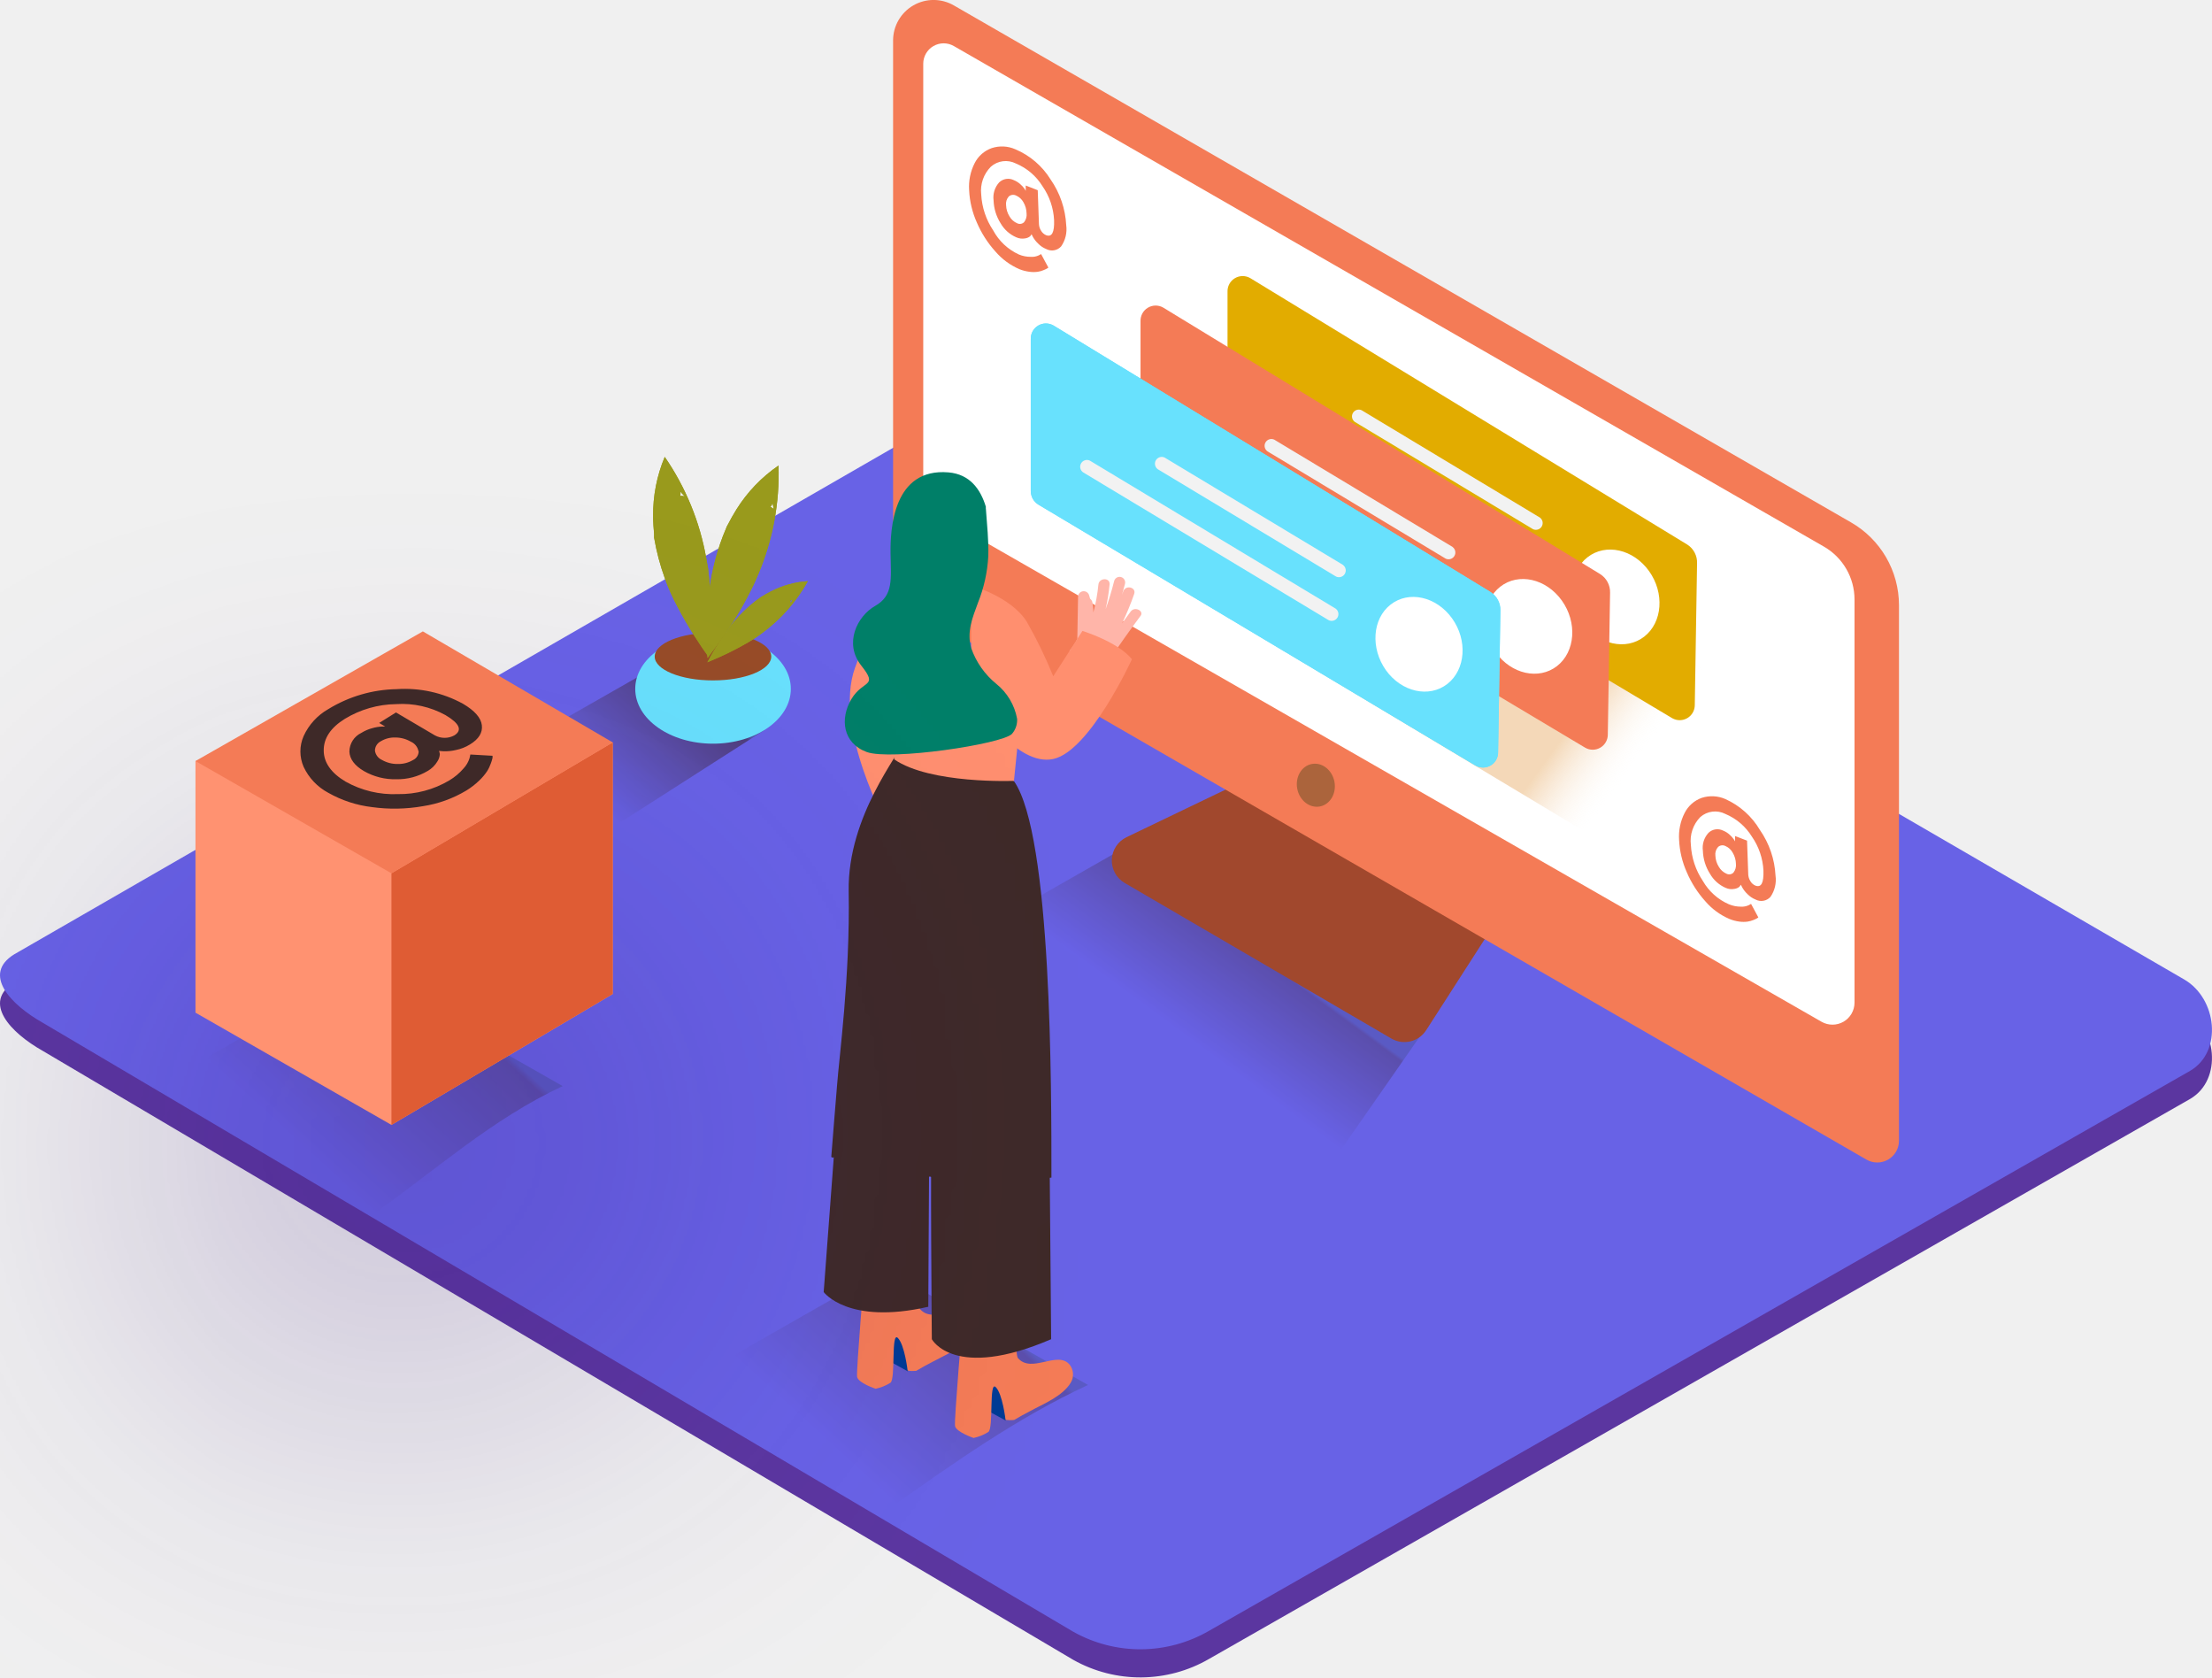
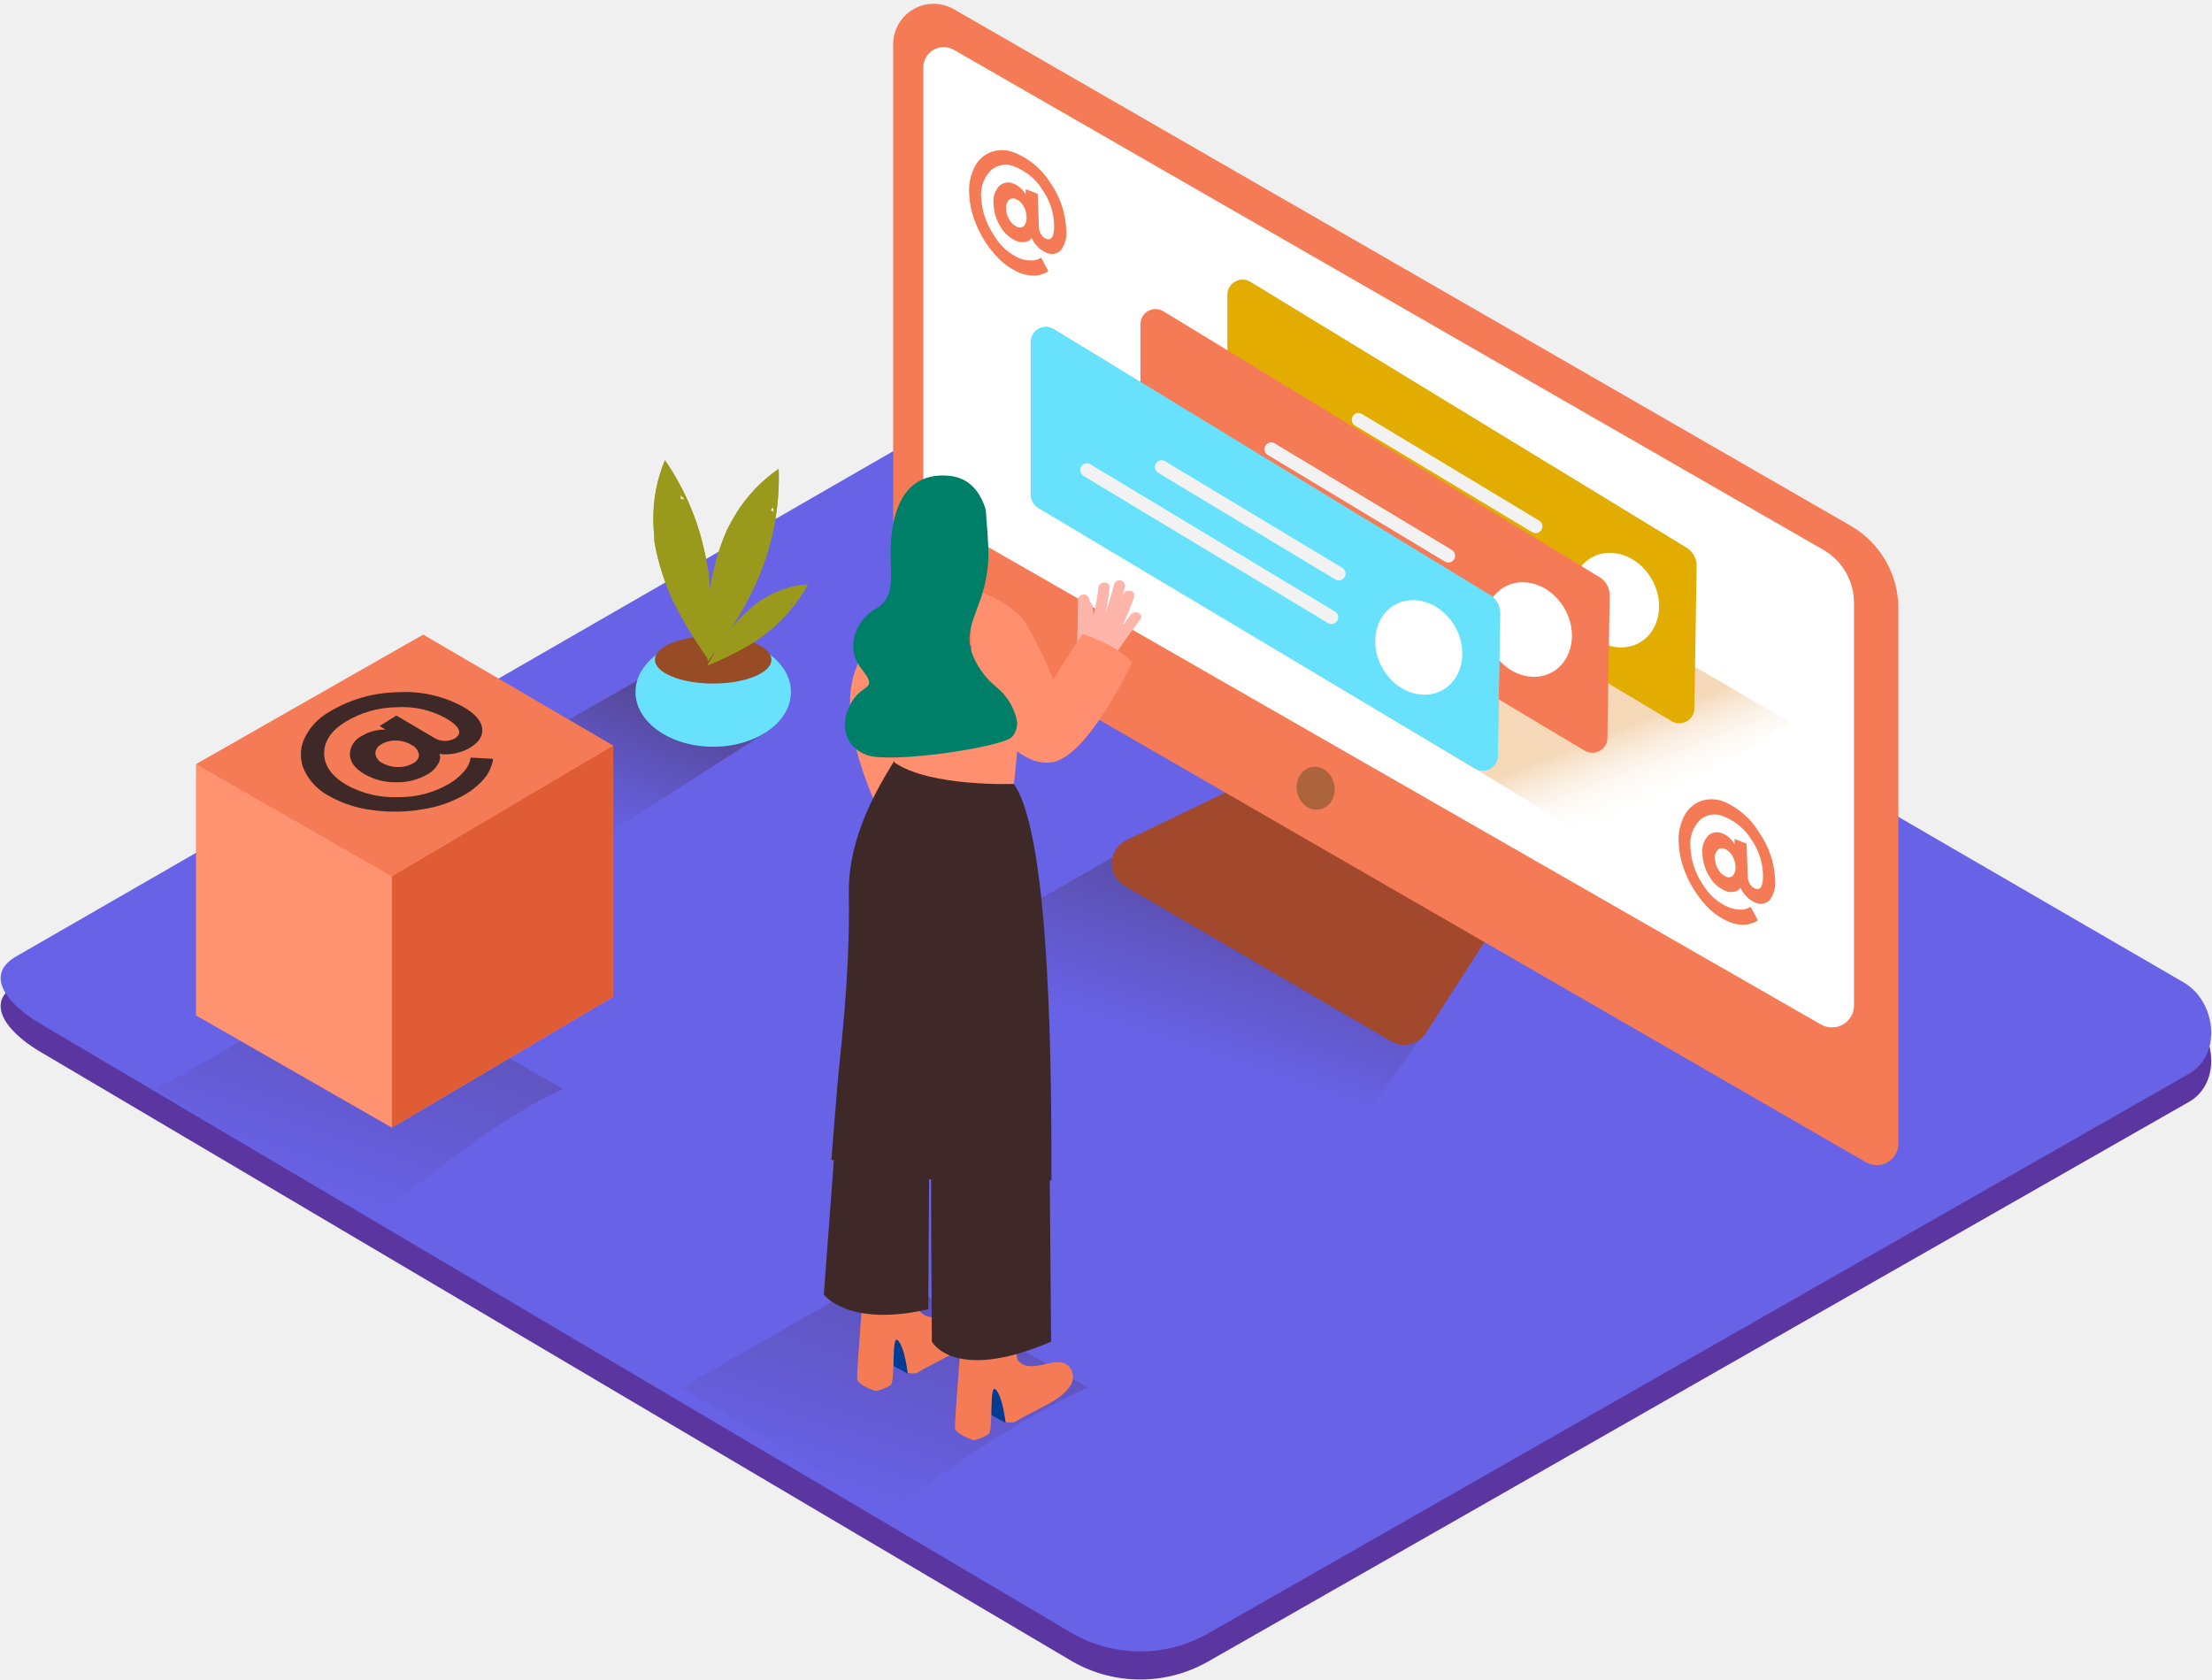
- <svg xmlns="http://www.w3.org/2000/svg" xmlns:xlink="http://www.w3.org/1999/xlink" viewBox="29.07 0.41 236.85 179.57">
+ <svg xmlns="http://www.w3.org/2000/svg" width="237" height="180" viewBox="0 0 237 180" fill="none">
+   <path d="M114.994 178.096L4.676 112.919C1.164 110.945 -1.847 107.71 1.576 105.588L112.286 41.8C113.946 40.771 116.467 40.095 118.159 41.079L233.945 108.269C237.457 110.308 238.087 115.987 234.588 118.044L129.532 177.993C125.045 180.595 119.517 180.634 114.994 178.096Z" fill="#5B36A0" />
+   <path d="M114.994 175.088L4.676 109.911C1.164 107.936 -1.847 104.702 1.576 102.579L112.286 38.791C113.946 37.762 116.467 37.087 118.159 38.071L233.945 105.261C237.457 107.3 238.087 112.978 234.588 115.036L129.532 174.985C125.045 177.587 119.517 177.626 114.994 175.088Z" fill="#6862E6" />
+   <g style="mix-blend-mode:multiply" opacity="0.25">
+     <path d="M124.09 89.094L102.322 101.512C102.322 101.512 135.855 121.969 142.712 124.85L155.249 106.843" fill="url(#paint0_linear)" />
+   </g>
+   <g style="mix-blend-mode:multiply" opacity="0.25">
+     <path d="M116.57 148.67L94.796 136.277L73.022 148.695C73.022 148.695 84.362 155.615 95.201 161.969C102.084 157.101 108.973 152.181 116.57 148.67Z" fill="url(#paint1_linear)" />
+   </g>
+   <g style="mix-blend-mode:multiply" opacity="0.46">
+     <path d="M69.658 72.142L55.847 80.02C55.847 80.02 57.018 87.242 63.875 90.123L81.957 78.547" fill="url(#paint2_linear)" />
+   </g>
+   <ellipse cx="76.418" cy="74.155" rx="8.33" ry="5.865" fill="#68E1FD" />
+   <ellipse cx="76.412" cy="70.695" rx="6.24" ry="2.553" fill="#974C26" />
+   <path fill-rule="evenodd" clip-rule="evenodd" d="M76.058 62.984C76.148 64.135 76.187 65.287 76.187 66.438C76.18 67.878 76.109 69.319 75.955 70.753C75.46 70.065 74.971 69.344 74.456 68.534C73.794 67.499 73.176 66.438 72.61 65.351C72.084 64.384 71.634 63.378 71.266 62.341C70.856 61.215 70.527 60.061 70.282 58.888C70.217 58.605 70.159 58.27 70.108 57.962V57.852V57.582C70.056 56.978 70.005 56.335 70.005 55.692C69.976 53.505 70.399 51.335 71.246 49.319C73.499 52.584 75.017 56.298 75.698 60.206C75.741 60.438 75.781 60.671 75.82 60.907C75.82 60.862 75.91 61.332 75.91 61.505L75.974 62.09C76.004 62.386 76.032 62.684 76.058 62.984ZM72.913 53.492C72.913 53.492 72.913 53.492 72.912 53.492H72.906C72.908 53.492 72.91 53.492 72.913 53.492ZM72.913 53.492C73.071 53.483 73.23 53.501 73.382 53.544C73.228 53.372 73.071 53.205 72.912 53.042C72.945 53.19 72.946 53.344 72.913 53.492Z" fill="#999A1C" />
+   <path fill-rule="evenodd" clip-rule="evenodd" d="M80.085 64.348C79.538 65.396 78.972 66.354 78.329 67.325C77.55 68.541 76.688 69.711 75.833 70.849C75.775 70.007 75.775 69.132 75.775 68.174C75.775 66.946 75.826 65.724 75.942 64.502C76.022 63.404 76.187 62.314 76.438 61.242C76.7 60.072 77.046 58.922 77.473 57.801C77.589 57.505 77.711 57.216 77.833 56.926L77.833 56.926L77.866 56.824L77.994 56.586C78.284 56.026 78.593 55.473 78.927 54.939C80.089 53.081 81.622 51.483 83.43 50.245C83.56 54.213 82.83 58.162 81.288 61.82C81.198 62.03 81.106 62.245 81.011 62.463L80.76 63.017L80.496 63.55C80.364 63.816 80.226 64.082 80.085 64.348ZM82.793 54.27C82.75 54.416 82.675 54.55 82.574 54.663C82.7 54.729 82.815 54.813 82.915 54.913C82.881 54.708 82.84 54.493 82.793 54.27Z" fill="#999A1C" />
+   <path fill-rule="evenodd" clip-rule="evenodd" d="M80.213 69.151C79.575 69.525 78.931 69.872 78.284 70.193C77.473 70.599 76.643 70.959 75.814 71.306C76.058 70.836 76.335 70.354 76.643 69.84C77.049 69.197 77.473 68.553 77.93 67.91C78.327 67.343 78.768 66.808 79.249 66.309C79.769 65.762 80.328 65.252 80.921 64.785L81.397 64.431L81.448 64.386L81.597 64.296C81.937 64.09 82.278 63.891 82.632 63.711C83.856 63.082 85.196 62.712 86.569 62.624C85.359 64.805 83.691 66.698 81.68 68.174L81.32 68.438L81.011 68.656L80.696 68.856L80.213 69.151ZM84.909 64.586C84.839 64.65 84.756 64.699 84.665 64.727V64.734C84.708 64.814 84.738 64.901 84.755 64.991C84.811 64.858 84.862 64.723 84.909 64.586Z" fill="#999A1C" />
+   <path fill-rule="evenodd" clip-rule="evenodd" d="M76.058 62.984C76.148 64.135 76.187 65.287 76.187 66.438C76.18 67.878 76.109 69.319 75.955 70.753C75.46 70.065 74.971 69.344 74.456 68.534C73.794 67.499 73.176 66.438 72.61 65.351C72.084 64.384 71.634 63.378 71.266 62.341C70.856 61.215 70.527 60.061 70.282 58.888C70.217 58.605 70.159 58.27 70.108 57.962V57.852V57.582C70.056 56.978 70.005 56.335 70.005 55.692C69.976 53.505 70.399 51.335 71.246 49.319C73.499 52.584 75.017 56.298 75.698 60.206C75.741 60.438 75.781 60.671 75.82 60.907C75.82 60.862 75.91 61.332 75.91 61.505L75.974 62.09C76.004 62.386 76.032 62.684 76.058 62.984ZM72.913 53.492C72.913 53.492 72.913 53.492 72.912 53.492H72.906C72.908 53.492 72.91 53.492 72.913 53.492ZM72.913 53.492C73.071 53.483 73.23 53.501 73.382 53.544C73.228 53.372 73.071 53.205 72.912 53.042C72.945 53.19 72.946 53.344 72.913 53.492Z" fill="#999A1C" />
+   <path fill-rule="evenodd" clip-rule="evenodd" d="M80.085 64.348C79.538 65.396 78.972 66.354 78.329 67.325C77.55 68.541 76.688 69.711 75.833 70.849C75.775 70.007 75.775 69.132 75.775 68.174C75.775 66.946 75.826 65.724 75.942 64.502C76.022 63.404 76.187 62.314 76.438 61.242C76.7 60.072 77.046 58.922 77.473 57.801C77.589 57.505 77.711 57.216 77.833 56.926L77.833 56.926L77.866 56.824L77.994 56.586C78.284 56.026 78.593 55.473 78.927 54.939C80.089 53.081 81.622 51.483 83.43 50.245C83.56 54.213 82.83 58.162 81.288 61.82C81.198 62.03 81.106 62.245 81.011 62.463L80.76 63.017L80.496 63.55C80.364 63.816 80.226 64.082 80.085 64.348ZM82.793 54.27C82.75 54.416 82.675 54.55 82.574 54.663C82.7 54.729 82.815 54.813 82.915 54.913C82.881 54.708 82.84 54.493 82.793 54.27Z" fill="#999A1C" />
+   <path fill-rule="evenodd" clip-rule="evenodd" d="M80.213 69.151C79.575 69.525 78.931 69.872 78.284 70.193C77.473 70.599 76.643 70.959 75.814 71.306C76.058 70.836 76.335 70.354 76.643 69.84C77.049 69.197 77.473 68.553 77.93 67.91C78.327 67.343 78.768 66.808 79.249 66.309C79.769 65.762 80.328 65.252 80.921 64.785L81.397 64.431L81.448 64.386L81.597 64.296C81.937 64.09 82.278 63.891 82.632 63.711C83.856 63.082 85.196 62.712 86.569 62.624C85.359 64.805 83.691 66.698 81.68 68.174L81.32 68.438L81.011 68.656L80.696 68.856L80.213 69.151ZM84.909 64.586C84.839 64.65 84.756 64.699 84.665 64.727V64.734C84.708 64.814 84.738 64.901 84.755 64.991C84.811 64.858 84.862 64.723 84.909 64.586Z" fill="#999A1C" />
+   <path d="M132.735 84.245L120.687 90.033C119.762 90.477 119.158 91.396 119.118 92.422C119.077 93.447 119.607 94.411 120.494 94.927L149.048 111.583C150.331 112.332 151.976 111.938 152.779 110.689L159.72 99.898" fill="#A1482D" />
+   <path d="M198.264 56.328L102.194 0.984C100.852 0.213 99.201 0.215 97.862 0.989C96.522 1.763 95.697 3.193 95.697 4.74V62.316C95.697 63.602 96.383 64.791 97.498 65.434L199.917 124.541C200.636 124.958 201.523 124.958 202.242 124.543C202.962 124.127 203.405 123.359 203.403 122.528V65.19C203.4 61.529 201.44 58.15 198.264 56.328Z" fill="#F47B56" />
+   <path d="M102.2 5.338L195.369 58.926C197.394 60.092 198.642 62.25 198.643 64.586V107.743C198.642 108.584 198.193 109.36 197.466 109.781C196.738 110.202 195.842 110.205 195.112 109.788L100.097 55.306C99.373 54.891 98.926 54.121 98.926 53.286V7.235C98.926 6.455 99.341 5.734 100.016 5.343C100.691 4.952 101.523 4.95 102.2 5.338Z" fill="white" />
+   <ellipse cx="140.964" cy="84.467" rx="2.026" ry="2.315" transform="rotate(-10.9 140.964 84.4673)" fill="#AB643C" />
+   <path opacity="0.32" d="M127.242 63.891L170.539 89.898L191.928 77.467L153.712 55.229" fill="url(#paint3_linear)" />
+   <path d="M180.748 58.714L133.938 30.18C133.428 29.885 132.797 29.89 132.292 30.194C131.787 30.497 131.486 31.051 131.507 31.64V47.897C131.503 48.496 131.813 49.052 132.324 49.364L179.127 77.293C179.627 77.577 180.241 77.574 180.739 77.284C181.236 76.993 181.541 76.46 181.539 75.885L181.783 60.727C181.82 59.92 181.426 59.154 180.748 58.714Z" fill="#E2AC00" />
+   <path d="M169.549 67.081C171.228 69.428 174.18 70.084 176.136 68.553C178.091 67.023 178.316 63.878 176.637 61.537C174.959 59.197 172.006 58.534 170.05 60.065C168.095 61.595 167.87 64.734 169.549 67.081Z" fill="white" />
+   <path d="M164.956 55.814L145.864 44.322C145.524 44.163 145.119 44.288 144.929 44.612C144.739 44.935 144.826 45.35 145.131 45.569L164.223 57.061C164.562 57.221 164.967 57.095 165.157 56.772C165.348 56.448 165.26 56.033 164.956 55.814Z" fill="#F2F2F2" />
+   <path d="M164.171 60.483L137.856 44.643C137.523 44.527 137.155 44.666 136.982 44.973C136.809 45.281 136.882 45.667 137.154 45.891L163.438 61.737C163.778 61.896 164.183 61.77 164.373 61.447C164.563 61.123 164.475 60.709 164.171 60.489V60.483Z" fill="#F2F2F2" />
+   <path d="M171.408 61.865L124.624 33.338C124.113 33.043 123.483 33.048 122.978 33.351C122.472 33.655 122.172 34.209 122.192 34.798V51.048C122.185 51.648 122.492 52.207 123.003 52.521L169.806 80.451C170.312 80.741 170.936 80.737 171.437 80.438C171.938 80.139 172.239 79.593 172.225 79.01L172.469 63.852C172.491 63.049 172.087 62.294 171.408 61.865Z" fill="#F47B56" />
+   <path d="M160.209 70.232C161.888 72.579 164.84 73.235 166.796 71.705C168.751 70.174 168.976 67.029 167.297 64.689C165.618 62.348 162.666 61.685 160.71 63.216C158.755 64.746 158.53 67.885 160.209 70.232Z" fill="white" />
+   <path d="M155.616 58.965L136.511 47.473C136.171 47.314 135.766 47.44 135.576 47.763C135.386 48.086 135.473 48.501 135.778 48.721L154.87 60.213C155.209 60.372 155.614 60.246 155.805 59.923C155.995 59.599 155.907 59.184 155.603 58.965H155.616Z" fill="#F2F2F2" />
+   <path d="M154.825 63.666L128.516 47.801C128.176 47.642 127.771 47.767 127.581 48.091C127.391 48.414 127.478 48.829 127.782 49.048L154.098 64.888C154.438 65.047 154.843 64.921 155.033 64.598C155.223 64.275 155.135 63.86 154.831 63.64L154.825 63.666Z" fill="#F2F2F2" />
+   <path d="M159.668 63.782L112.871 35.254C112.361 34.959 111.731 34.964 111.225 35.268C110.72 35.571 110.419 36.125 110.44 36.714V52.965C110.436 53.563 110.746 54.12 111.257 54.431L158.06 82.361C158.566 82.651 159.19 82.647 159.691 82.348C160.192 82.049 160.494 81.503 160.479 80.92L160.723 65.763C160.744 64.963 160.344 64.211 159.668 63.782Z" fill="#68E1FD" />
+   <path d="M159.668 63.782L112.871 35.254C112.361 34.959 111.731 34.964 111.225 35.268C110.72 35.571 110.419 36.125 110.44 36.714V52.965C110.436 53.563 110.746 54.12 111.257 54.431L158.06 82.361C158.566 82.651 159.19 82.647 159.691 82.348C160.192 82.049 160.494 81.503 160.479 80.92L160.723 65.763C160.744 64.963 160.344 64.211 159.668 63.782Z" fill="#68E1FD" />
+   <path d="M148.463 72.148C150.142 74.496 153.094 75.152 155.05 73.621C157.005 72.091 157.23 68.946 155.552 66.605C153.873 64.264 150.92 63.602 148.965 65.132C147.009 66.663 146.803 69.801 148.463 72.148Z" fill="white" />
+   <path d="M143.87 60.881L124.772 49.389C124.432 49.23 124.027 49.356 123.837 49.679C123.647 50.003 123.734 50.418 124.038 50.637L143.13 62.129C143.47 62.288 143.875 62.162 144.065 61.839C144.255 61.516 144.168 61.101 143.864 60.881H143.87Z" fill="#F2F2F2" />
+   <path d="M143.079 65.557L116.763 49.717C116.423 49.558 116.018 49.684 115.828 50.007C115.638 50.331 115.726 50.746 116.03 50.965L142.345 66.804C142.685 66.963 143.09 66.838 143.28 66.514C143.47 66.191 143.383 65.776 143.079 65.557Z" fill="#F2F2F2" />
+   <path d="M98.25 62.187C95.226 64.789 92.939 68.14 91.618 71.904C89.29 78.335 95.111 88.843 95.111 88.843L104.168 81.672" fill="#FF8F6F" />
+   <path d="M97.272 147.21L94.815 145.853L95.459 142.342C95.459 142.342 99.119 142.689 99.44 143.988" fill="#003B94" />
+   <path d="M98.173 147.158C98.726 146.818 99.305 146.515 99.878 146.213C101.299 145.435 103.351 144.631 104.226 143.171C104.593 142.567 104.547 141.798 104.11 141.242C102.824 139.686 100.006 142.245 98.566 140.522C98.282 140.181 98.147 134.773 98.147 134.773L92.667 136.252C92.667 136.252 91.741 147.12 91.844 147.789C91.947 148.457 93.831 149.075 93.831 149.075C94.392 148.956 94.928 148.738 95.414 148.432C95.986 148.014 95.465 142.914 96.198 143.628C96.932 144.342 97.253 147.133 97.253 147.133C97.558 147.179 97.867 147.187 98.173 147.158Z" fill="#F47B56" />
+   <path d="M107.738 152.464L105.281 151.126L105.924 147.615C105.924 147.615 109.585 147.962 109.906 149.261" fill="#003B94" />
+   <path d="M108.665 152.412C109.218 152.072 109.797 151.769 110.369 151.467C111.791 150.689 113.843 149.885 114.718 148.425C115.085 147.821 115.039 147.052 114.602 146.496C113.315 144.94 110.498 147.499 109.057 145.776C108.774 145.435 108.639 140.027 108.639 140.027L103.158 141.506C103.158 141.506 102.226 152.412 102.329 153.056C102.432 153.699 104.316 154.342 104.316 154.342C104.878 154.223 105.413 154.005 105.899 153.699C106.471 153.281 105.95 148.181 106.683 148.895C107.417 149.609 107.738 152.4 107.738 152.4C108.045 152.442 108.357 152.446 108.665 152.412Z" fill="#F47B56" />
+   <path d="M89.882 117.133L88.267 138.721C88.267 138.721 90.84 142.271 99.466 140.297L99.55 125.744" fill="#3E2928" />
+   <path d="M99.846 121.409C99.659 123.268 99.846 143.769 99.846 143.769C99.846 143.769 102.232 148.232 112.621 143.769L112.473 126.348" fill="#3E2928" />
+   <path d="M89.078 124.264C89.785 124.753 90.029 122.239 90.769 122.67C93.46 124.232 96.317 125.492 99.286 126.425H99.35C99.493 126.356 99.658 126.347 99.807 126.402C99.957 126.456 100.077 126.569 100.141 126.715C101.976 127.262 103.843 127.691 105.731 128.001C108.156 128.387 110.163 126.592 112.653 126.47C112.653 116.94 112.698 89.814 108.639 84.026L96.629 79.988C96.571 80.978 90.801 87.666 90.943 95.82C91.104 105.01 89.907 113.679 89.701 116.554C89.669 117.043 89.103 123.744 89.078 124.264Z" fill="#3E2928" />
+   <path d="M109.745 73.068L108.639 84.001C108.639 84.001 99.678 84.361 95.819 81.698V72.425" fill="#FF8F6F" />
+   <path d="M121.137 65.872L120.224 67.119C120.711 66.105 121.14 65.063 121.51 64C121.768 63.274 120.603 62.984 120.346 63.711L120.211 64.084C120.322 63.698 120.428 63.31 120.526 62.92C120.606 62.599 120.41 62.273 120.089 62.193C119.767 62.113 119.442 62.309 119.362 62.631C119.11 63.64 118.807 64.636 118.455 65.615C118.651 64.745 118.793 63.865 118.879 62.978C118.957 62.213 117.754 62.245 117.683 62.978C117.583 63.987 117.402 64.987 117.143 65.968C117.143 65.625 117.111 65.282 117.046 64.939C117.028 64.766 116.937 64.609 116.795 64.508C116.763 64.373 116.725 64.245 116.68 64.11C116.585 63.832 116.305 63.662 116.015 63.706C115.725 63.751 115.509 63.997 115.502 64.29L115.425 68.791C115.207 69.258 114.924 69.691 114.583 70.078C115.161 70.478 115.72 70.907 116.255 71.364C116.733 71.767 117.188 72.197 117.619 72.65C118.005 72.17 118.376 71.681 118.732 71.184C118.776 71.146 118.815 71.103 118.847 71.055C119.919 69.469 121.026 67.908 122.166 66.373C122.643 65.846 121.594 65.261 121.137 65.872Z" fill="#FFB5A9" />
+   <path d="M104.059 63.1C104.059 63.1 108.292 64.238 110.009 66.959C111.085 68.841 112.032 70.794 112.846 72.804L115.972 67.949C115.972 67.949 119.767 69.113 121.272 70.978C121.272 70.978 116.77 80.817 112.846 81.66C108.922 82.502 104.754 75.885 104.754 75.885C104.754 75.885 103.892 78.65 104.059 75.698" fill="#FF8F6F" />
+   <path d="M106.748 73.615C105.517 72.614 104.589 71.291 104.065 69.795C103.557 68.065 104.194 66.547 104.786 64.939C105.426 63.346 105.8 61.657 105.892 59.943C105.944 58.258 105.751 56.573 105.635 54.894C105.618 54.822 105.618 54.748 105.635 54.676C105.069 52.779 103.911 51.171 101.627 50.978C95.716 50.476 95.381 57.023 95.427 59.685C95.472 62.348 95.754 64.148 93.793 65.261C91.831 66.373 90.415 69.293 92.287 71.653C94.159 74.013 92.48 73.152 91.233 75.248C89.984 77.344 90.306 79.962 92.866 80.907C95.427 81.853 107.327 80.078 108.42 78.978C108.808 78.535 109.009 77.958 108.98 77.37C108.713 75.89 107.92 74.557 106.748 73.615Z" fill="#007F68" />
+   <path fill-rule="evenodd" clip-rule="evenodd" d="M114.235 24.508C114.144 22.755 113.565 21.062 112.563 19.621C111.671 18.18 110.354 17.052 108.793 16.392C107.994 16.036 107.09 15.99 106.259 16.264C105.466 16.544 104.811 17.12 104.432 17.872C103.975 18.767 103.771 19.769 103.84 20.772C103.896 21.964 104.175 23.136 104.664 24.225C105.151 25.366 105.825 26.418 106.658 27.338C107.36 28.156 108.24 28.802 109.231 29.229C109.579 29.368 109.945 29.461 110.318 29.505C110.602 29.543 110.889 29.543 111.173 29.505C111.395 29.474 111.611 29.414 111.817 29.325C111.947 29.274 112.074 29.213 112.196 29.145L112.325 29.055L111.546 27.608L111.289 27.749C111.028 27.87 110.74 27.923 110.453 27.904C110.011 27.908 109.574 27.823 109.166 27.653C107.996 27.116 107.032 26.213 106.42 25.081C105.651 23.934 105.207 22.601 105.133 21.222C105.009 20.126 105.39 19.033 106.169 18.251C106.906 17.599 107.967 17.464 108.845 17.91C110.026 18.401 111.023 19.252 111.694 20.341C112.441 21.412 112.871 22.671 112.936 23.974C112.983 25.291 112.696 25.826 112.074 25.582C111.852 25.486 111.667 25.322 111.546 25.113C111.404 24.896 111.324 24.645 111.315 24.386L111.186 20.772L109.9 20.27V20.843L109.784 20.637C109.652 20.448 109.496 20.278 109.321 20.129C109.115 19.942 108.878 19.794 108.62 19.691C108.099 19.436 107.474 19.533 107.057 19.936C106.582 20.459 106.363 21.165 106.458 21.865C106.485 22.73 106.743 23.571 107.204 24.302C107.587 24.976 108.179 25.506 108.89 25.814C109.188 25.949 109.52 25.989 109.842 25.929C110.034 25.901 110.216 25.824 110.369 25.704C110.43 25.638 110.482 25.565 110.524 25.486L110.678 25.788C110.826 26.048 111.013 26.284 111.231 26.489C111.474 26.741 111.768 26.938 112.093 27.068C112.626 27.351 113.283 27.237 113.688 26.791C114.152 26.126 114.347 25.311 114.235 24.508ZM109.99 23.241C110.032 23.581 109.937 23.924 109.726 24.193C109.528 24.389 109.227 24.436 108.98 24.309C108.635 24.16 108.348 23.902 108.163 23.576C107.937 23.216 107.811 22.804 107.796 22.38C107.751 22.042 107.855 21.702 108.079 21.447C108.296 21.252 108.611 21.21 108.87 21.344C109.201 21.488 109.474 21.736 109.649 22.052C109.862 22.413 109.98 22.822 109.99 23.241Z" fill="#F47B56" />
+   <path fill-rule="evenodd" clip-rule="evenodd" d="M190.184 94.142C190.095 92.389 189.515 90.695 188.512 89.255C187.652 87.798 186.362 86.643 184.82 85.949C184.017 85.595 183.113 85.549 182.279 85.82C181.486 86.105 180.832 86.683 180.452 87.435C179.995 88.327 179.79 89.328 179.86 90.329C179.915 91.521 180.195 92.693 180.683 93.782C181.171 94.925 181.845 95.979 182.677 96.901C183.381 97.717 184.261 98.361 185.251 98.785C185.597 98.926 185.96 99.021 186.331 99.068C186.617 99.106 186.907 99.106 187.193 99.068C187.414 99.034 187.63 98.973 187.836 98.888C187.967 98.837 188.094 98.777 188.216 98.708L188.345 98.618L187.566 97.171L187.309 97.312C187.047 97.431 186.76 97.484 186.473 97.467C186.031 97.467 185.594 97.379 185.186 97.21C184.017 96.699 183.043 95.826 182.407 94.721C181.638 93.575 181.193 92.241 181.121 90.862C180.984 89.764 181.356 88.663 182.131 87.872C182.871 87.224 183.93 87.092 184.807 87.537C185.985 88.029 186.979 88.876 187.65 89.962C188.396 91.035 188.826 92.296 188.891 93.602C188.93 94.92 188.666 95.454 188.023 95.21C187.801 95.114 187.616 94.949 187.495 94.74C187.355 94.523 187.275 94.272 187.264 94.013L187.135 90.399L185.849 89.904V90.476L185.727 90.271C185.594 90.081 185.439 89.908 185.263 89.756C185.058 89.569 184.82 89.421 184.562 89.319C184.044 89.064 183.421 89.162 183.006 89.563C182.528 90.085 182.308 90.792 182.407 91.493C182.434 92.36 182.694 93.204 183.16 93.936C183.542 94.612 184.133 95.145 184.845 95.454C185.141 95.589 185.472 95.627 185.791 95.563C185.984 95.537 186.166 95.459 186.318 95.338C186.377 95.271 186.429 95.198 186.473 95.12L186.627 95.422C186.777 95.681 186.963 95.917 187.18 96.123C187.425 96.373 187.718 96.57 188.042 96.701C188.575 96.983 189.23 96.869 189.638 96.425C190.101 95.76 190.296 94.945 190.184 94.142ZM185.945 92.875C185.986 93.216 185.888 93.558 185.675 93.827C185.476 94.021 185.175 94.065 184.929 93.936C184.584 93.784 184.297 93.525 184.112 93.197C183.887 92.84 183.76 92.429 183.745 92.007C183.7 91.669 183.806 91.328 184.035 91.075C184.253 90.881 184.568 90.843 184.826 90.978C185.155 91.121 185.427 91.37 185.598 91.685C185.814 92.046 185.934 92.455 185.945 92.875Z" fill="#F47B56" />
+   <g style="mix-blend-mode:multiply" opacity="0.25">
+     <path d="M60.324 116.676L38.55 104.29L16.782 116.702C16.782 116.702 28.895 124.264 39.733 130.618C46.616 125.756 52.734 120.194 60.324 116.676Z" fill="url(#paint4_linear)" />
+   </g>
+   <path fill-rule="evenodd" clip-rule="evenodd" d="M21 81.878V108.813L41.984 120.831L65.678 106.818V79.883" fill="#FF9271" />
+   <path d="M41.984 93.896V120.831L65.678 106.818V79.883L41.984 93.896Z" fill="#DF5C34" />
+   <path d="M21 81.878L45.347 68L65.678 79.883L41.984 93.896L21 81.878Z" fill="#F47B56" />
+   <path fill-rule="evenodd" clip-rule="evenodd" d="M49.645 75.747C47.474 74.558 45.01 74.016 42.541 74.182C39.952 74.228 37.421 74.968 35.214 76.324C34.056 76.983 33.135 77.991 32.581 79.204C32.119 80.254 32.119 81.45 32.581 82.5C33.14 83.691 34.071 84.668 35.233 85.283C36.673 86.097 38.26 86.616 39.902 86.809C41.709 87.06 43.544 87.027 45.34 86.713C46.989 86.462 48.573 85.892 50.004 85.033C50.5 84.73 50.962 84.373 51.381 83.969C51.699 83.667 51.982 83.332 52.226 82.968C52.395 82.698 52.533 82.41 52.636 82.109C52.708 81.921 52.766 81.728 52.809 81.531C52.813 81.459 52.813 81.386 52.809 81.314L50.433 81.179L50.343 81.583C50.214 81.99 49.995 82.362 49.703 82.673C49.265 83.181 48.748 83.614 48.172 83.956C46.506 84.944 44.599 85.45 42.663 85.418C40.719 85.5 38.789 85.04 37.09 84.09C35.534 83.173 34.733 82.032 34.733 80.749C34.72 79.441 35.47 78.314 36.981 77.37C38.643 76.356 40.545 75.809 42.49 75.785C44.325 75.665 46.157 76.072 47.768 76.959C49.284 77.857 49.6 78.582 48.716 79.133C48.068 79.482 47.289 79.482 46.641 79.133L42.471 76.677L40.671 77.799L41.312 78.184H40.959C40.614 78.203 40.273 78.261 39.941 78.357C39.525 78.465 39.127 78.636 38.762 78.864C37.986 79.232 37.489 80.011 37.481 80.871C37.52 81.666 38.032 82.359 39.031 82.949C40.088 83.556 41.291 83.86 42.509 83.827C43.687 83.85 44.847 83.544 45.859 82.942C46.294 82.696 46.656 82.34 46.91 81.91C47.062 81.678 47.151 81.411 47.166 81.134C47.152 81.017 47.122 80.903 47.076 80.794L47.563 80.832C48.009 80.846 48.455 80.8 48.889 80.698C49.417 80.591 49.923 80.391 50.382 80.108C51.349 79.524 51.759 78.832 51.663 78.036C51.567 77.241 50.888 76.478 49.645 75.747ZM44.072 79.813C44.488 79.993 44.788 80.368 44.873 80.813H44.899C44.905 81.223 44.669 81.598 44.297 81.769C43.804 82.06 43.241 82.206 42.669 82.192C42.075 82.206 41.488 82.057 40.972 81.762C40.562 81.582 40.275 81.2 40.216 80.755C40.226 80.328 40.473 79.942 40.857 79.755C41.324 79.475 41.863 79.337 42.407 79.358C42.993 79.358 43.568 79.515 44.072 79.813Z" fill="#3E2928" />
  <defs>
-     <linearGradient x1="61.181%" y1="36.858%" x2="40.788%" y2="55.524%" id="a">
-       <stop stop-color="#78B46A" offset="0%" />
-       <stop stop-color="#7F3500" offset="3%" />
-       <stop stop-color="#FFF" offset="100%" />
+     <linearGradient id="paint0_linear" x1="123.88" y1="93.03" x2="118.356" y2="109.429" gradientUnits="userSpaceOnUse">
+       <stop stop-color="#78B46A" />
+       <stop offset="0.03" stop-color="#7F3500" />
+       <stop offset="1" stop-color="white" />
    </linearGradient>
-     <linearGradient x1="82.186%" y1="28.582%" x2="29.852%" y2="62.428%" id="b">
-       <stop stop-color="#78B46A" offset="0%" />
-       <stop stop-color="#7F3500" offset="3%" />
-       <stop stop-color="#FFF" offset="100%" />
+     <linearGradient id="paint1_linear" x1="87.638" y1="126.59" x2="78.345" y2="155.86" gradientUnits="userSpaceOnUse">
+       <stop stop-color="#78B46A" />
+       <stop offset="0.03" stop-color="#7F3500" />
+       <stop offset="1" stop-color="white" />
    </linearGradient>
-     <linearGradient x1="80.66%" y1="21.945%" x2="21.557%" y2="66.572%" id="c">
-       <stop stop-color="#78B46A" offset="0%" />
-       <stop stop-color="#7F3500" offset="3%" />
-       <stop stop-color="#FFF" offset="100%" />
+     <linearGradient id="paint2_linear" x1="64.623" y1="65.182" x2="56.026" y2="85.058" gradientUnits="userSpaceOnUse">
+       <stop stop-color="#78B46A" />
+       <stop offset="0.03" stop-color="#7F3500" />
+       <stop offset="1" stop-color="white" />
    </linearGradient>
-     <linearGradient x1="81.016%" y1="60.558%" x2="67.462%" y2="55.262%" id="d">
-       <stop stop-color="#FFF" stop-opacity="0" offset="0%" />
-       <stop stop-color="#DC841E" offset="99%" />
+     <linearGradient id="paint3_linear" x1="185.611" y1="82.957" x2="182.253" y2="74.433" gradientUnits="userSpaceOnUse">
+       <stop stop-color="white" stop-opacity="0.01" />
+       <stop offset="0.99" stop-color="#DC841E" />
    </linearGradient>
-     <linearGradient x1="82.183%" y1="27.602%" x2="29.857%" y2="62.288%" id="e">
-       <stop stop-color="#78B46A" offset="0%" />
-       <stop stop-color="#7F3500" offset="3%" />
-       <stop stop-color="#FFF" offset="100%" />
+     <linearGradient id="paint4_linear" x1="31.912" y1="94.437" x2="22.135" y2="123.753" gradientUnits="userSpaceOnUse">
+       <stop stop-color="#78B46A" />
+       <stop offset="0.03" stop-color="#7F3500" />
+       <stop offset="1" stop-color="white" />
    </linearGradient>
-     <filter x="-195.8%" y="-152.6%" width="491.7%" height="527.4%" filterUnits="objectBoundingBox" id="f">
-       <feOffset dy="25" in="SourceAlpha" result="shadowOffsetOuter1" />
-       <feGaussianBlur stdDeviation="25" in="shadowOffsetOuter1" result="shadowBlurOuter1" />
-       <feColorMatrix values="0 0 0 0 0.209 0 0 0 0 0.069 0 0 0 0 0.478 0 0 0 0.497 0" in="shadowBlurOuter1" />
-     </filter>
-     <path id="g" d="M0 13.878v26.935L20.984 52.83l23.694-14.013V11.883" />
  </defs>
-   <g fill="none" fill-rule="evenodd">
-     <g transform="translate(29)" fill-rule="nonzero">
-       <path d="M114.994 178.096L4.676 112.92c-3.512-1.974-6.523-5.209-3.1-7.331L112.286 41.8c1.66-1.03 4.181-1.705 5.873-.72l115.786 67.19c3.512 2.038 4.142 7.717.643 9.774l-105.056 59.95a14.67 14.67 0 01-14.538.102z" fill="#5B36A0" />
-       <path d="M114.994 175.088L4.676 109.91c-3.512-1.975-6.523-5.21-3.1-7.332l110.71-63.788c1.66-1.029 4.181-1.704 5.873-.72l115.786 67.19c3.512 2.039 4.142 7.717.643 9.775l-105.056 59.949a14.67 14.67 0 01-14.538.103z" fill="#6862E6" />
-       <path d="M124.09 89.094l-21.768 12.418s33.533 20.457 40.39 23.338l12.537-18.007" fill="url(#a)" opacity=".25" style="mix-blend-mode:multiply" />
-       <path d="M116.57 148.67l-21.774-12.393-21.774 12.418s11.34 6.92 22.18 13.274c6.882-4.868 13.771-9.788 21.368-13.3z" fill="url(#b)" opacity=".25" style="mix-blend-mode:multiply" />
-       <path d="M69.658 72.142L55.847 80.02s1.17 7.222 8.028 10.103l18.082-11.576" fill="url(#c)" opacity=".46" style="mix-blend-mode:multiply" />
-       <ellipse fill="#68E1FD" cx="76.418" cy="74.155" rx="8.33" ry="5.865" />
-       <ellipse fill="#974C26" cx="76.412" cy="70.695" rx="6.24" ry="2.553" />
-       <path d="M76.187 66.438c0-1.151-.039-2.303-.129-3.454-.026-.3-.054-.598-.084-.894l-.064-.585c0-.173-.09-.643-.09-.598-.039-.236-.08-.47-.122-.7a27.482 27.482 0 00-4.451-10.888 15.913 15.913 0 00-1.242 6.373c0 .643.051 1.286.103 1.89v.38a25.153 25.153 0 001.158 4.38 21.007 21.007 0 001.344 3.009 41.327 41.327 0 001.846 3.183c.515.81 1.004 1.53 1.5 2.219.154-1.434.224-2.875.23-4.315zm-3.274-12.946a1.035 1.035 0 000-.45c.158.163.315.33.47.502a1.428 1.428 0 00-.477-.052h.007z" fill="#999A1C" />
-       <path d="M78.329 67.325c.643-.97 1.21-1.93 1.756-2.977.141-.266.279-.532.412-.798l.263-.534.251-.553.277-.643a27.48 27.48 0 002.142-11.575 15.918 15.918 0 00-4.503 4.694 23.024 23.024 0 00-.933 1.647l-.128.237-.033.103c-.122.29-.244.58-.36.875a25.153 25.153 0 00-1.035 3.44 21.005 21.005 0 00-.496 3.261 38.863 38.863 0 00-.167 3.672c0 .958 0 1.833.058 2.675.855-1.138 1.717-2.308 2.496-3.524zm4.245-12.662c.101-.113.176-.247.219-.393.047.223.088.438.122.644-.1-.1-.215-.185-.34-.251z" fill="#999A1C" />
-       <path d="M78.284 70.193c.647-.321 1.29-.668 1.93-1.041l.482-.296.315-.2.309-.218.36-.264a17.288 17.288 0 004.889-5.55 10.017 10.017 0 00-3.937 1.087c-.354.18-.695.38-1.036.585l-.147.09-.052.045-.476.354c-.593.467-1.152.977-1.672 1.524-.481.498-.922 1.034-1.32 1.601a41.869 41.869 0 00-1.286 1.93c-.308.514-.585.996-.83 1.466.83-.347 1.66-.708 2.47-1.113zm6.38-5.466a.643.643 0 00.245-.141 6.569 6.569 0 01-.154.405.9.9 0 00-.09-.257v-.007zM76.187 66.438c0-1.151-.039-2.303-.129-3.454-.026-.3-.054-.598-.084-.894l-.064-.585c0-.173-.09-.643-.09-.598-.039-.236-.08-.47-.122-.7a27.482 27.482 0 00-4.451-10.888 15.913 15.913 0 00-1.242 6.373c0 .643.051 1.286.103 1.89v.38a25.153 25.153 0 001.158 4.38 21.007 21.007 0 001.344 3.009 41.327 41.327 0 001.846 3.183c.515.81 1.004 1.53 1.5 2.219.154-1.434.224-2.875.23-4.315zm-3.274-12.946a1.035 1.035 0 000-.45c.158.163.315.33.47.502a1.428 1.428 0 00-.477-.052h.007z" fill="#999A1C" />
-       <path d="M78.329 67.325c.643-.97 1.21-1.93 1.756-2.977.141-.266.279-.532.412-.798l.263-.534.251-.553.277-.643a27.48 27.48 0 002.142-11.575 15.918 15.918 0 00-4.503 4.694 23.024 23.024 0 00-.933 1.647l-.128.237-.033.103c-.122.29-.244.58-.36.875a25.153 25.153 0 00-1.035 3.44 21.005 21.005 0 00-.496 3.261 38.863 38.863 0 00-.167 3.672c0 .958 0 1.833.058 2.675.855-1.138 1.717-2.308 2.496-3.524zm4.245-12.662c.101-.113.176-.247.219-.393.047.223.088.438.122.644-.1-.1-.215-.185-.34-.251z" fill="#999A1C" />
-       <path d="M78.284 70.193c.647-.321 1.29-.668 1.93-1.041l.482-.296.315-.2.309-.218.36-.264a17.288 17.288 0 004.889-5.55 10.017 10.017 0 00-3.937 1.087c-.354.18-.695.38-1.036.585l-.147.09-.052.045-.476.354c-.593.467-1.152.977-1.672 1.524-.481.498-.922 1.034-1.32 1.601a41.869 41.869 0 00-1.286 1.93c-.308.514-.585.996-.83 1.466.83-.347 1.66-.708 2.47-1.113zm6.38-5.466a.643.643 0 00.245-.141 6.569 6.569 0 01-.154.405.9.9 0 00-.09-.257v-.007z" fill="#999A1C" />
-       <path d="M132.735 84.245l-12.048 5.788a2.772 2.772 0 00-.193 4.894l28.554 16.656a2.773 2.773 0 003.731-.894l6.94-10.791" fill="#A1482D" />
-       <path d="M198.264 56.328L102.194.984a4.336 4.336 0 00-6.497 3.756v57.575c0 1.287.686 2.476 1.8 3.12l102.42 59.106a2.323 2.323 0 003.486-2.013V65.19a10.225 10.225 0 00-5.14-8.862z" fill="#F47B56" />
-       <path d="M102.2 5.338l93.169 53.588a6.533 6.533 0 013.274 5.66v43.157a2.36 2.36 0 01-3.531 2.045l-95.016-54.482a2.328 2.328 0 01-1.17-2.02V7.235a2.186 2.186 0 013.274-1.897z" fill="#FFF" />
-       <ellipse fill="#AB643C" transform="rotate(-10.9 140.964 84.467)" cx="140.964" cy="84.467" rx="2.026" ry="2.315" />
-       <path fill="url(#d)" opacity=".32" d="M127.242 63.891l43.297 26.007 21.389-12.431-38.216-22.238" />
-       <path d="M180.748 58.714l-46.81-28.534a1.621 1.621 0 00-2.431 1.46v16.257a1.704 1.704 0 00.817 1.467l46.803 27.93a1.615 1.615 0 002.412-1.41l.244-15.157a2.276 2.276 0 00-1.035-2.013z" fill="#E2AC00" />
-       <path d="M169.549 67.08c1.679 2.348 4.631 3.004 6.587 1.473 1.955-1.53 2.18-4.675.501-7.016-1.679-2.34-4.631-3.003-6.587-1.472-1.955 1.53-2.18 4.669-.501 7.016z" fill="#FFF" />
-       <path d="M164.956 55.814l-19.092-11.492a.727.727 0 00-.733 1.247l19.092 11.492a.727.727 0 00.733-1.247zM164.171 60.483l-26.315-15.84a.727.727 0 00-.702 1.248l26.284 15.846a.727.727 0 00.733-1.248v-.006z" fill="#F2F2F2" />
-       <path d="M171.408 61.865l-46.784-28.527a1.621 1.621 0 00-2.432 1.46v16.25c-.007.6.3 1.159.81 1.473l46.804 27.93a1.615 1.615 0 002.419-1.44l.244-15.159a2.276 2.276 0 00-1.061-1.987z" fill="#F47B56" />
-       <path d="M160.209 70.232c1.679 2.347 4.631 3.003 6.587 1.473 1.955-1.53 2.18-4.676.501-7.017-1.679-2.34-4.631-3.003-6.587-1.472-1.955 1.53-2.18 4.669-.501 7.016z" fill="#FFF" />
-       <path d="M155.616 58.965L136.51 47.473a.727.727 0 00-.733 1.248l19.092 11.492a.727.727 0 00.733-1.248h.013zM154.825 63.666l-26.31-15.865a.727.727 0 00-.733 1.248l26.316 15.839a.727.727 0 00.733-1.248l-.006.026z" fill="#F2F2F2" />
-       <path d="M159.668 63.782l-46.796-28.528a1.621 1.621 0 00-2.432 1.46v16.251a1.704 1.704 0 00.817 1.466l46.803 27.93a1.615 1.615 0 002.419-1.44l.244-15.159c.021-.8-.38-1.551-1.055-1.98z" fill="#68E1FD" />
-       <path d="M159.668 63.782l-46.796-28.528a1.621 1.621 0 00-2.432 1.46v16.251a1.704 1.704 0 00.817 1.466l46.803 27.93a1.615 1.615 0 002.419-1.44l.244-15.159c.021-.8-.38-1.551-1.055-1.98z" fill="#68E1FD" />
-       <path d="M148.463 72.148c1.679 2.348 4.631 3.004 6.587 1.473 1.955-1.53 2.18-4.675.501-7.016-1.678-2.34-4.631-3.003-6.586-1.473-1.956 1.53-2.162 4.67-.502 7.016z" fill="#FFF" />
-       <path d="M143.87 60.881L124.772 49.39a.727.727 0 00-.734 1.248l19.092 11.492a.727.727 0 00.734-1.248h.006zM143.079 65.557l-26.316-15.84a.727.727 0 00-.733 1.248l26.315 15.84a.727.727 0 00.734-1.248z" fill="#F2F2F2" />
-       <path d="M98.25 62.187a22.765 22.765 0 00-6.632 9.717c-2.328 6.43 3.493 16.939 3.493 16.939l9.057-7.17" fill="#FF8F6F" />
-       <path d="M97.273 147.21l-2.458-1.357.644-3.511s3.66.347 3.981 1.646" fill="#003B94" />
-       <path d="M98.173 147.158c.553-.34 1.132-.643 1.705-.945 1.421-.778 3.473-1.582 4.348-3.042a1.697 1.697 0 00-.116-1.929c-1.286-1.556-4.104 1.003-5.544-.72-.283-.341-.419-5.75-.419-5.75l-5.48 1.48s-.926 10.868-.823 11.537c.102.668 1.987 1.286 1.987 1.286a4.857 4.857 0 001.583-.643c.572-.418.051-5.518.784-4.804.734.714 1.055 3.505 1.055 3.505.305.046.614.054.92.025z" fill="#F47B56" />
-       <path d="M107.738 152.464l-2.457-1.338.643-3.511s3.66.347 3.982 1.646" fill="#003B94" />
-       <path d="M108.665 152.412c.553-.34 1.132-.643 1.704-.945 1.422-.778 3.474-1.582 4.349-3.042a1.697 1.697 0 00-.116-1.929c-1.287-1.556-4.104 1.003-5.545-.72-.283-.341-.418-5.75-.418-5.75l-5.48 1.48s-.933 10.906-.83 11.55c.102.643 1.987 1.286 1.987 1.286a4.857 4.857 0 001.583-.643c.572-.418.051-5.518.784-4.804.734.714 1.055 3.505 1.055 3.505.307.042.619.046.927.012z" fill="#F47B56" />
-       <path d="M89.882 117.133l-1.615 21.588s2.573 3.55 11.2 1.576l.083-14.553M99.846 121.41c-.187 1.858 0 22.36 0 22.36s2.386 4.462 12.775 0l-.148-17.422" fill="#3E2928" />
-       <path d="M89.078 124.264c.707.49.952-2.025 1.691-1.594a42.094 42.094 0 008.517 3.755h.064a.586.586 0 01.792.29c1.834.547 3.7.976 5.59 1.286 2.424.386 4.431-1.409 6.92-1.53 0-9.531.046-36.657-4.013-42.445l-12.01-4.038c-.058.99-5.828 7.678-5.686 15.833.16 9.19-1.036 17.858-1.242 20.733-.032.489-.598 7.19-.623 7.71z" fill="#3E2928" />
-       <path d="M109.745 73.068l-1.106 10.933s-8.96.36-12.82-2.303v-9.273" fill="#FF8F6F" />
-       <path d="M121.137 65.872l-.913 1.247A30.002 30.002 0 00121.51 64c.258-.726-.907-1.016-1.164-.289l-.135.373c.112-.386.217-.774.315-1.164a.6.6 0 10-1.164-.29 31.17 31.17 0 01-.907 2.985 21.3 21.3 0 00.425-2.637c.077-.765-1.126-.733-1.197 0-.1 1.01-.28 2.01-.54 2.99a5.57 5.57 0 00-.097-1.029.604.604 0 00-.25-.43 4.653 4.653 0 00-.116-.4.605.605 0 00-1.178.18l-.077 4.502c-.218.467-.501.9-.842 1.287.578.4 1.137.83 1.672 1.286.478.403.933.833 1.364 1.286.386-.48.757-.969 1.113-1.466a.643.643 0 00.115-.129 128.076 128.076 0 013.32-4.682c.476-.527-.573-1.112-1.03-.501z" fill="#FFB5A9" />
-       <path d="M104.059 63.1s4.233 1.138 5.95 3.859a48.38 48.38 0 012.837 5.845l3.126-4.855s3.795 1.164 5.3 3.029c0 0-4.502 9.84-8.426 10.682-3.924.842-8.092-5.775-8.092-5.775s-.862 2.765-.695-.187" fill="#FF8F6F" />
-       <path d="M106.748 73.615a8.572 8.572 0 01-2.683-3.82c-.508-1.73.129-3.248.72-4.856a15.643 15.643 0 001.107-4.997c.052-1.684-.141-3.37-.257-5.048a.489.489 0 010-.218c-.566-1.898-1.724-3.505-4.008-3.698-5.911-.502-6.246 6.045-6.2 8.707.044 2.663.328 4.463-1.634 5.576-1.962 1.112-3.378 4.032-1.506 6.392 1.872 2.36.193 1.499-1.055 3.595-1.247 2.097-.926 4.714 1.634 5.66 2.56.945 14.46-.83 15.554-1.93a2.27 2.27 0 00.56-1.608 6.238 6.238 0 00-2.232-3.755z" fill="#007F68" />
-       <path d="M112.563 19.62a9.42 9.42 0 011.672 4.888 3.215 3.215 0 01-.547 2.283 1.319 1.319 0 01-1.595.277 2.464 2.464 0 01-.862-.58 3.003 3.003 0 01-.553-.7l-.154-.302c-.042.079-.094.152-.155.218-.153.12-.335.197-.527.225-.322.06-.654.02-.952-.115a3.57 3.57 0 01-1.686-1.512 4.854 4.854 0 01-.746-2.437c-.095-.7.124-1.406.598-1.93a1.377 1.377 0 011.564-.244c.258.103.495.251.7.438.176.149.332.32.464.508l.116.206v-.573l1.286.502.129 3.614c.009.259.089.51.231.727.121.209.306.373.528.47.622.244.909-.292.862-1.609a6.957 6.957 0 00-1.242-3.633 6.091 6.091 0 00-2.85-2.43 2.4 2.4 0 00-2.675.34 3.633 3.633 0 00-1.036 2.971 7.664 7.664 0 001.287 3.859 5.93 5.93 0 002.746 2.572c.408.17.845.255 1.287.25.287.02.575-.033.836-.154l.257-.141.779 1.447-.129.09c-.122.068-.249.129-.38.18-.205.089-.421.15-.643.18a3.217 3.217 0 01-.855 0 4.31 4.31 0 01-1.087-.277 7.076 7.076 0 01-2.573-1.89 11.209 11.209 0 01-1.994-3.113 9.529 9.529 0 01-.824-3.453 5.542 5.542 0 01.592-2.9 3.267 3.267 0 011.827-1.608 3.52 3.52 0 012.534.128 8.175 8.175 0 013.77 3.229zm-2.837 4.573c.211-.27.306-.612.264-.952a2.456 2.456 0 00-.341-1.19 1.634 1.634 0 00-.779-.707.701.701 0 00-.79.103 1.177 1.177 0 00-.284.933c.015.424.141.836.367 1.196.185.326.472.584.817.733.247.127.548.08.746-.116M188.512 89.255a9.388 9.388 0 011.672 4.887 3.215 3.215 0 01-.546 2.283 1.325 1.325 0 01-1.596.277 2.534 2.534 0 01-.862-.58 3.113 3.113 0 01-.553-.7l-.154-.302a1.248 1.248 0 01-.155.218c-.152.12-.334.199-.527.225-.319.064-.65.026-.946-.109a3.57 3.57 0 01-1.685-1.518 4.835 4.835 0 01-.753-2.443c-.099-.7.12-1.408.599-1.93a1.37 1.37 0 011.556-.244c.258.102.496.25.701.437.176.152.331.325.464.515l.122.205v-.572l1.286.495.129 3.614c.011.259.091.51.231.727.121.21.306.374.528.47.643.244.907-.29.868-1.608a6.99 6.99 0 00-1.241-3.64 6.104 6.104 0 00-2.843-2.424 2.406 2.406 0 00-2.676.334 3.633 3.633 0 00-1.01 2.99 7.639 7.639 0 001.286 3.859 5.956 5.956 0 002.78 2.489c.407.17.844.257 1.286.257.287.017.574-.036.836-.155l.257-.141.779 1.447-.13.09c-.121.069-.248.129-.379.18a2.83 2.83 0 01-.643.18 3.281 3.281 0 01-.862 0 4.298 4.298 0 01-1.08-.283 7.076 7.076 0 01-2.573-1.884 11.234 11.234 0 01-1.995-3.12 9.51 9.51 0 01-.823-3.452 5.51 5.51 0 01.592-2.894 3.293 3.293 0 011.827-1.615 3.564 3.564 0 012.54.13 8.188 8.188 0 013.693 3.305zm-2.837 4.572c.213-.269.31-.611.27-.952a2.437 2.437 0 00-.347-1.19 1.608 1.608 0 00-.772-.707.701.701 0 00-.791.097 1.164 1.164 0 00-.29.932c.015.422.142.833.367 1.19.185.328.472.588.817.74a.643.643 0 00.746-.11" fill="#F47B56" />
-       <path d="M60.324 116.676L38.55 104.29l-21.768 12.412s12.113 7.562 22.951 13.916c6.883-4.862 13-10.424 20.591-13.942z" fill="url(#e)" opacity=".25" style="mix-blend-mode:multiply" />
-     </g>
-     <g transform="translate(50 68)">
-       <use fill="#000" filter="url(#f)" xlink:href="#g" />
-       <use fill="#FF9271" xlink:href="#g" />
-     </g>
-     <path fill="#DF5C34" fill-rule="nonzero" d="M70.984 93.896v26.935l23.694-14.013V79.883z" />
-     <path fill="#F47B56" fill-rule="nonzero" d="M50 81.878L74.347 68l20.33 11.883-23.693 14.013z" />
-     <path d="M71.541 74.182a12.971 12.971 0 017.104 1.565c1.243.731 1.922 1.494 2.018 2.29.096.795-.314 1.487-1.281 2.07a4.557 4.557 0 01-1.493.59c-.434.103-.88.149-1.326.135l-.487-.038c.046.109.076.223.09.34a1.566 1.566 0 01-.256.776c-.254.43-.616.786-1.05 1.032a6.316 6.316 0 01-3.35.885 6.623 6.623 0 01-3.479-.878c-.999-.59-1.511-1.283-1.55-2.078a2.245 2.245 0 011.281-2.007 4.244 4.244 0 011.179-.507 4.588 4.588 0 011.018-.173h.353l-.641-.385 1.8-1.122 4.17 2.456a2.188 2.188 0 002.075 0c.884-.551.568-1.276-.948-2.174a9.63 9.63 0 00-5.278-1.174 10.835 10.835 0 00-5.509 1.584c-1.511.945-2.26 2.072-2.248 3.38 0 1.283.8 2.424 2.357 3.341 1.7.95 3.629 1.41 5.573 1.328a10.463 10.463 0 005.509-1.462 6.177 6.177 0 001.53-1.283c.293-.31.512-.683.641-1.09l.09-.404 2.376.134c.004.073.004.146 0 .219-.043.196-.101.389-.173.577-.103.3-.24.59-.41.859-.244.364-.527.7-.845 1-.42.405-.88.762-1.377 1.065a12.801 12.801 0 01-4.663 1.68 17.588 17.588 0 01-5.439.096 12.448 12.448 0 01-4.67-1.526 6.064 6.064 0 01-2.651-2.783 4.096 4.096 0 010-3.296 6.346 6.346 0 012.633-2.88 14.483 14.483 0 017.327-2.142zm2.332 6.631a1.372 1.372 0 00-.8-1 3.29 3.29 0 00-1.666-.455 2.81 2.81 0 00-1.55.397c-.384.187-.631.573-.64 1 .058.445.345.827.755 1.007a3.27 3.27 0 001.697.43 3.046 3.046 0 001.627-.423c.373-.17.61-.546.603-.956" fill="#3E2928" fill-rule="nonzero" />
-   </g>
</svg>
